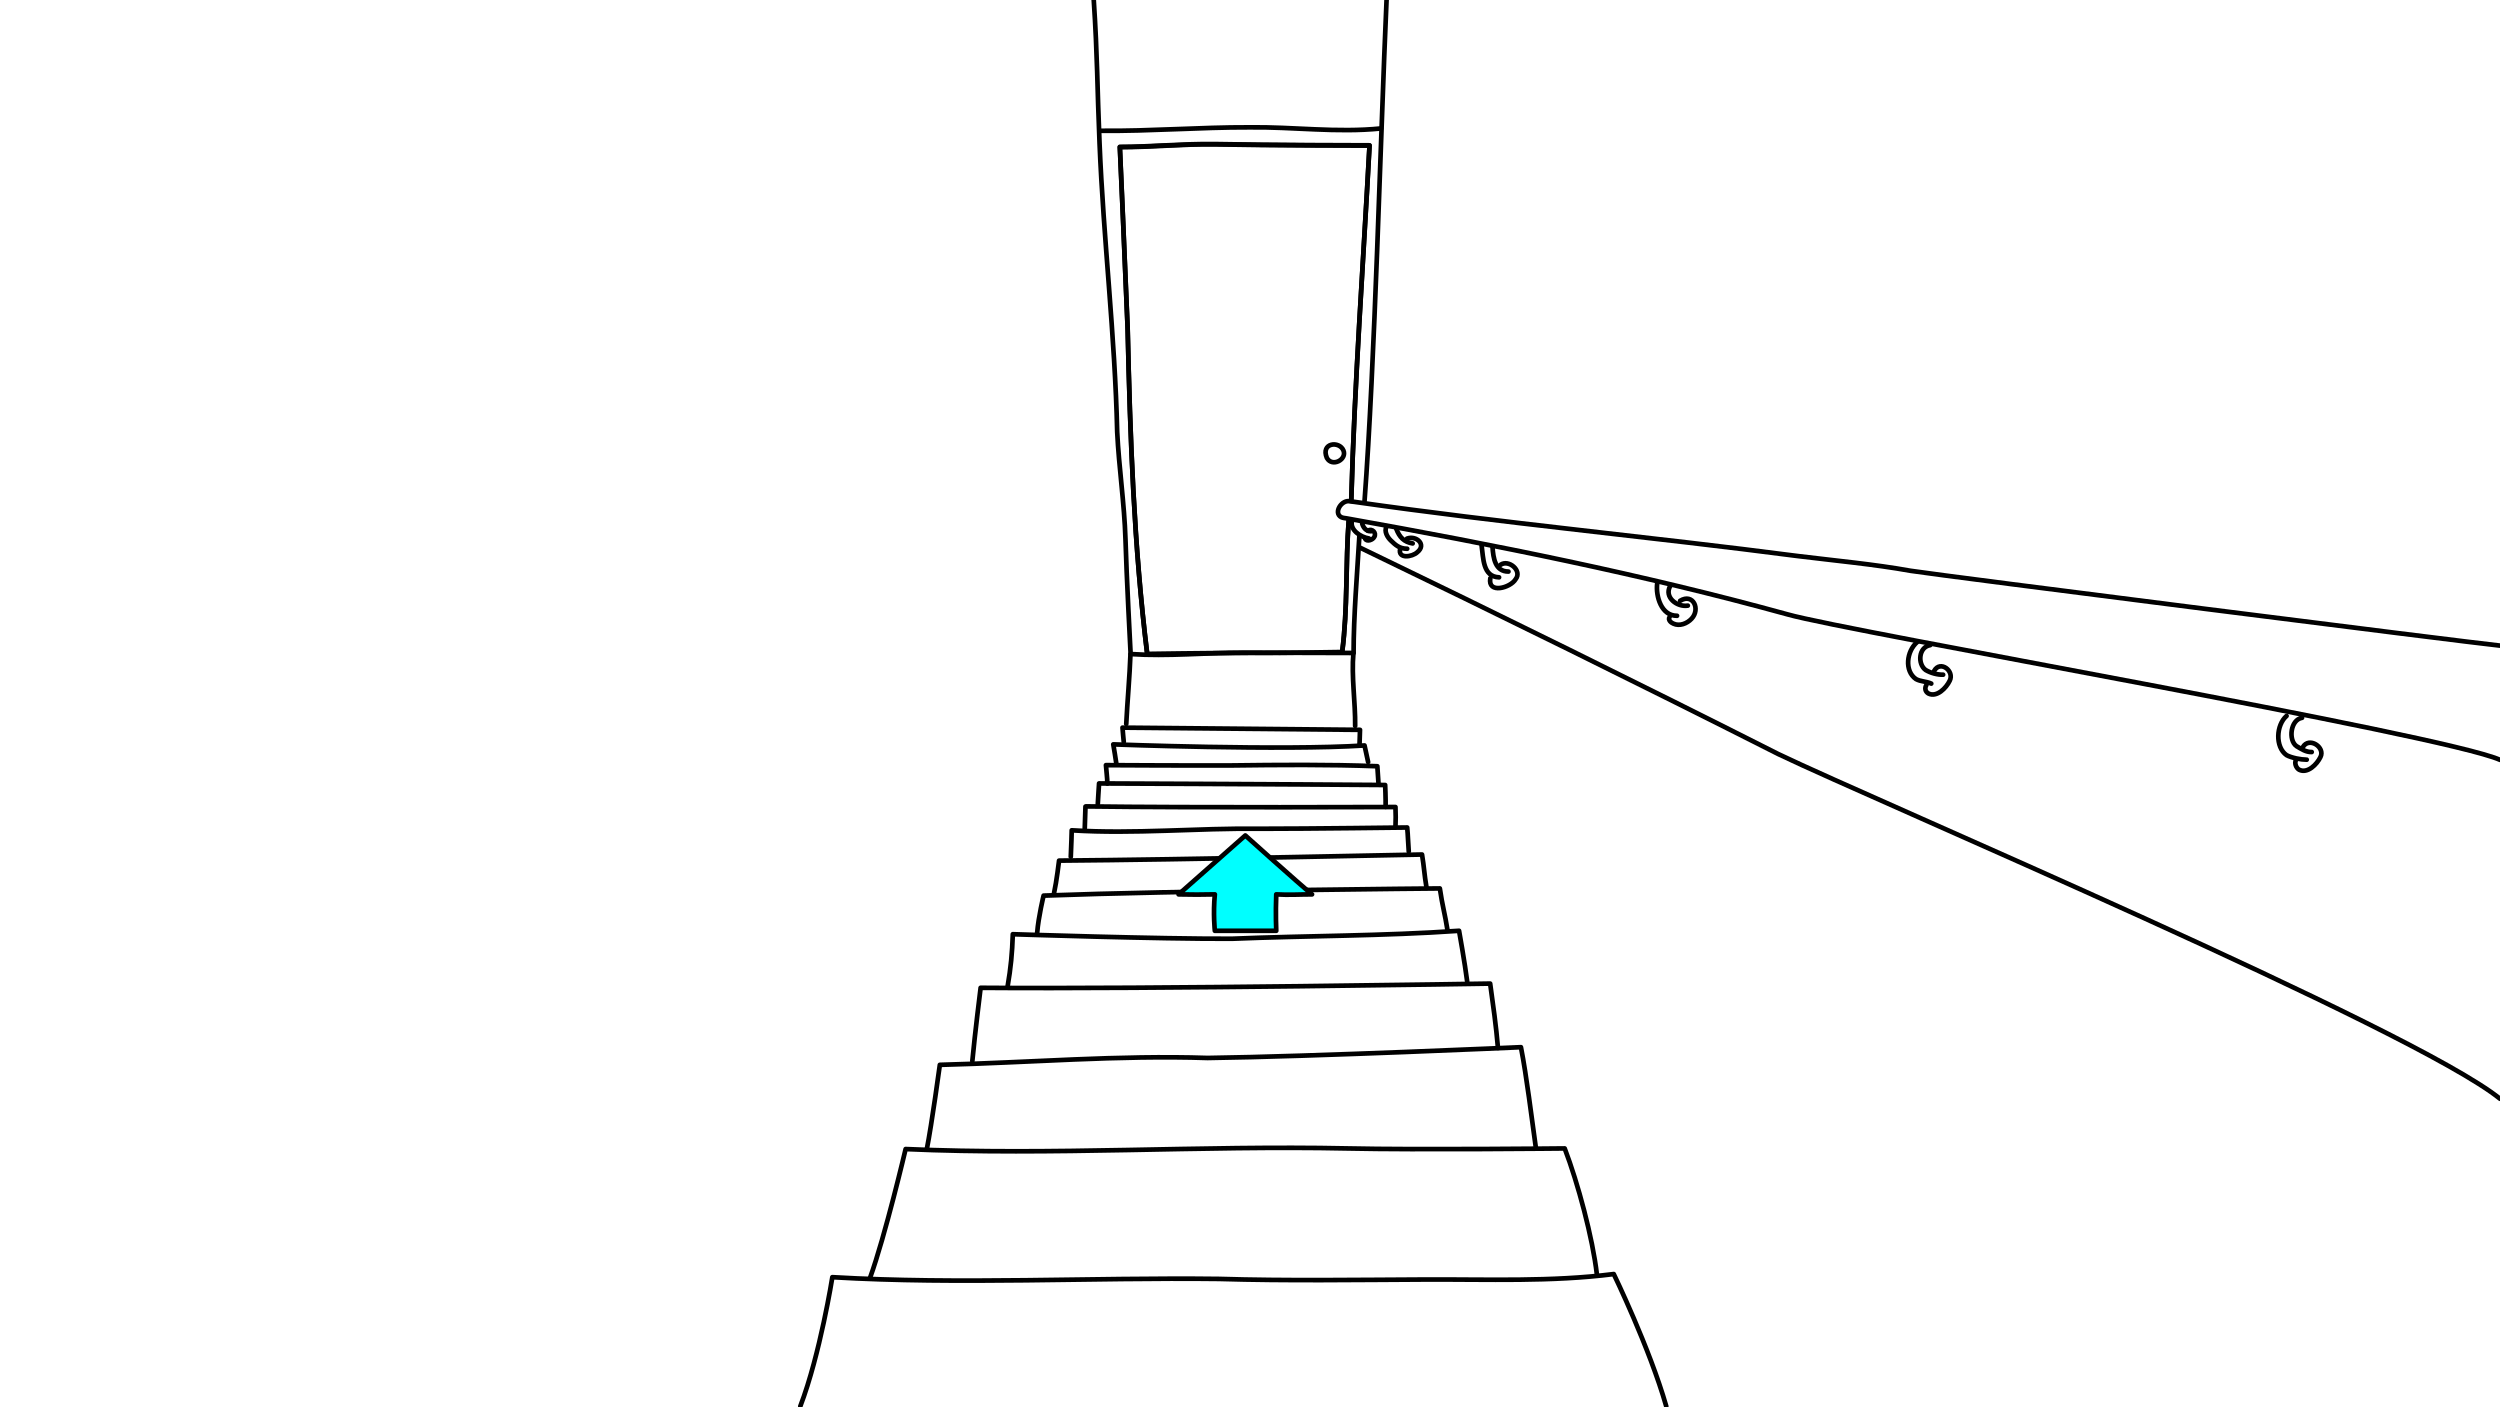
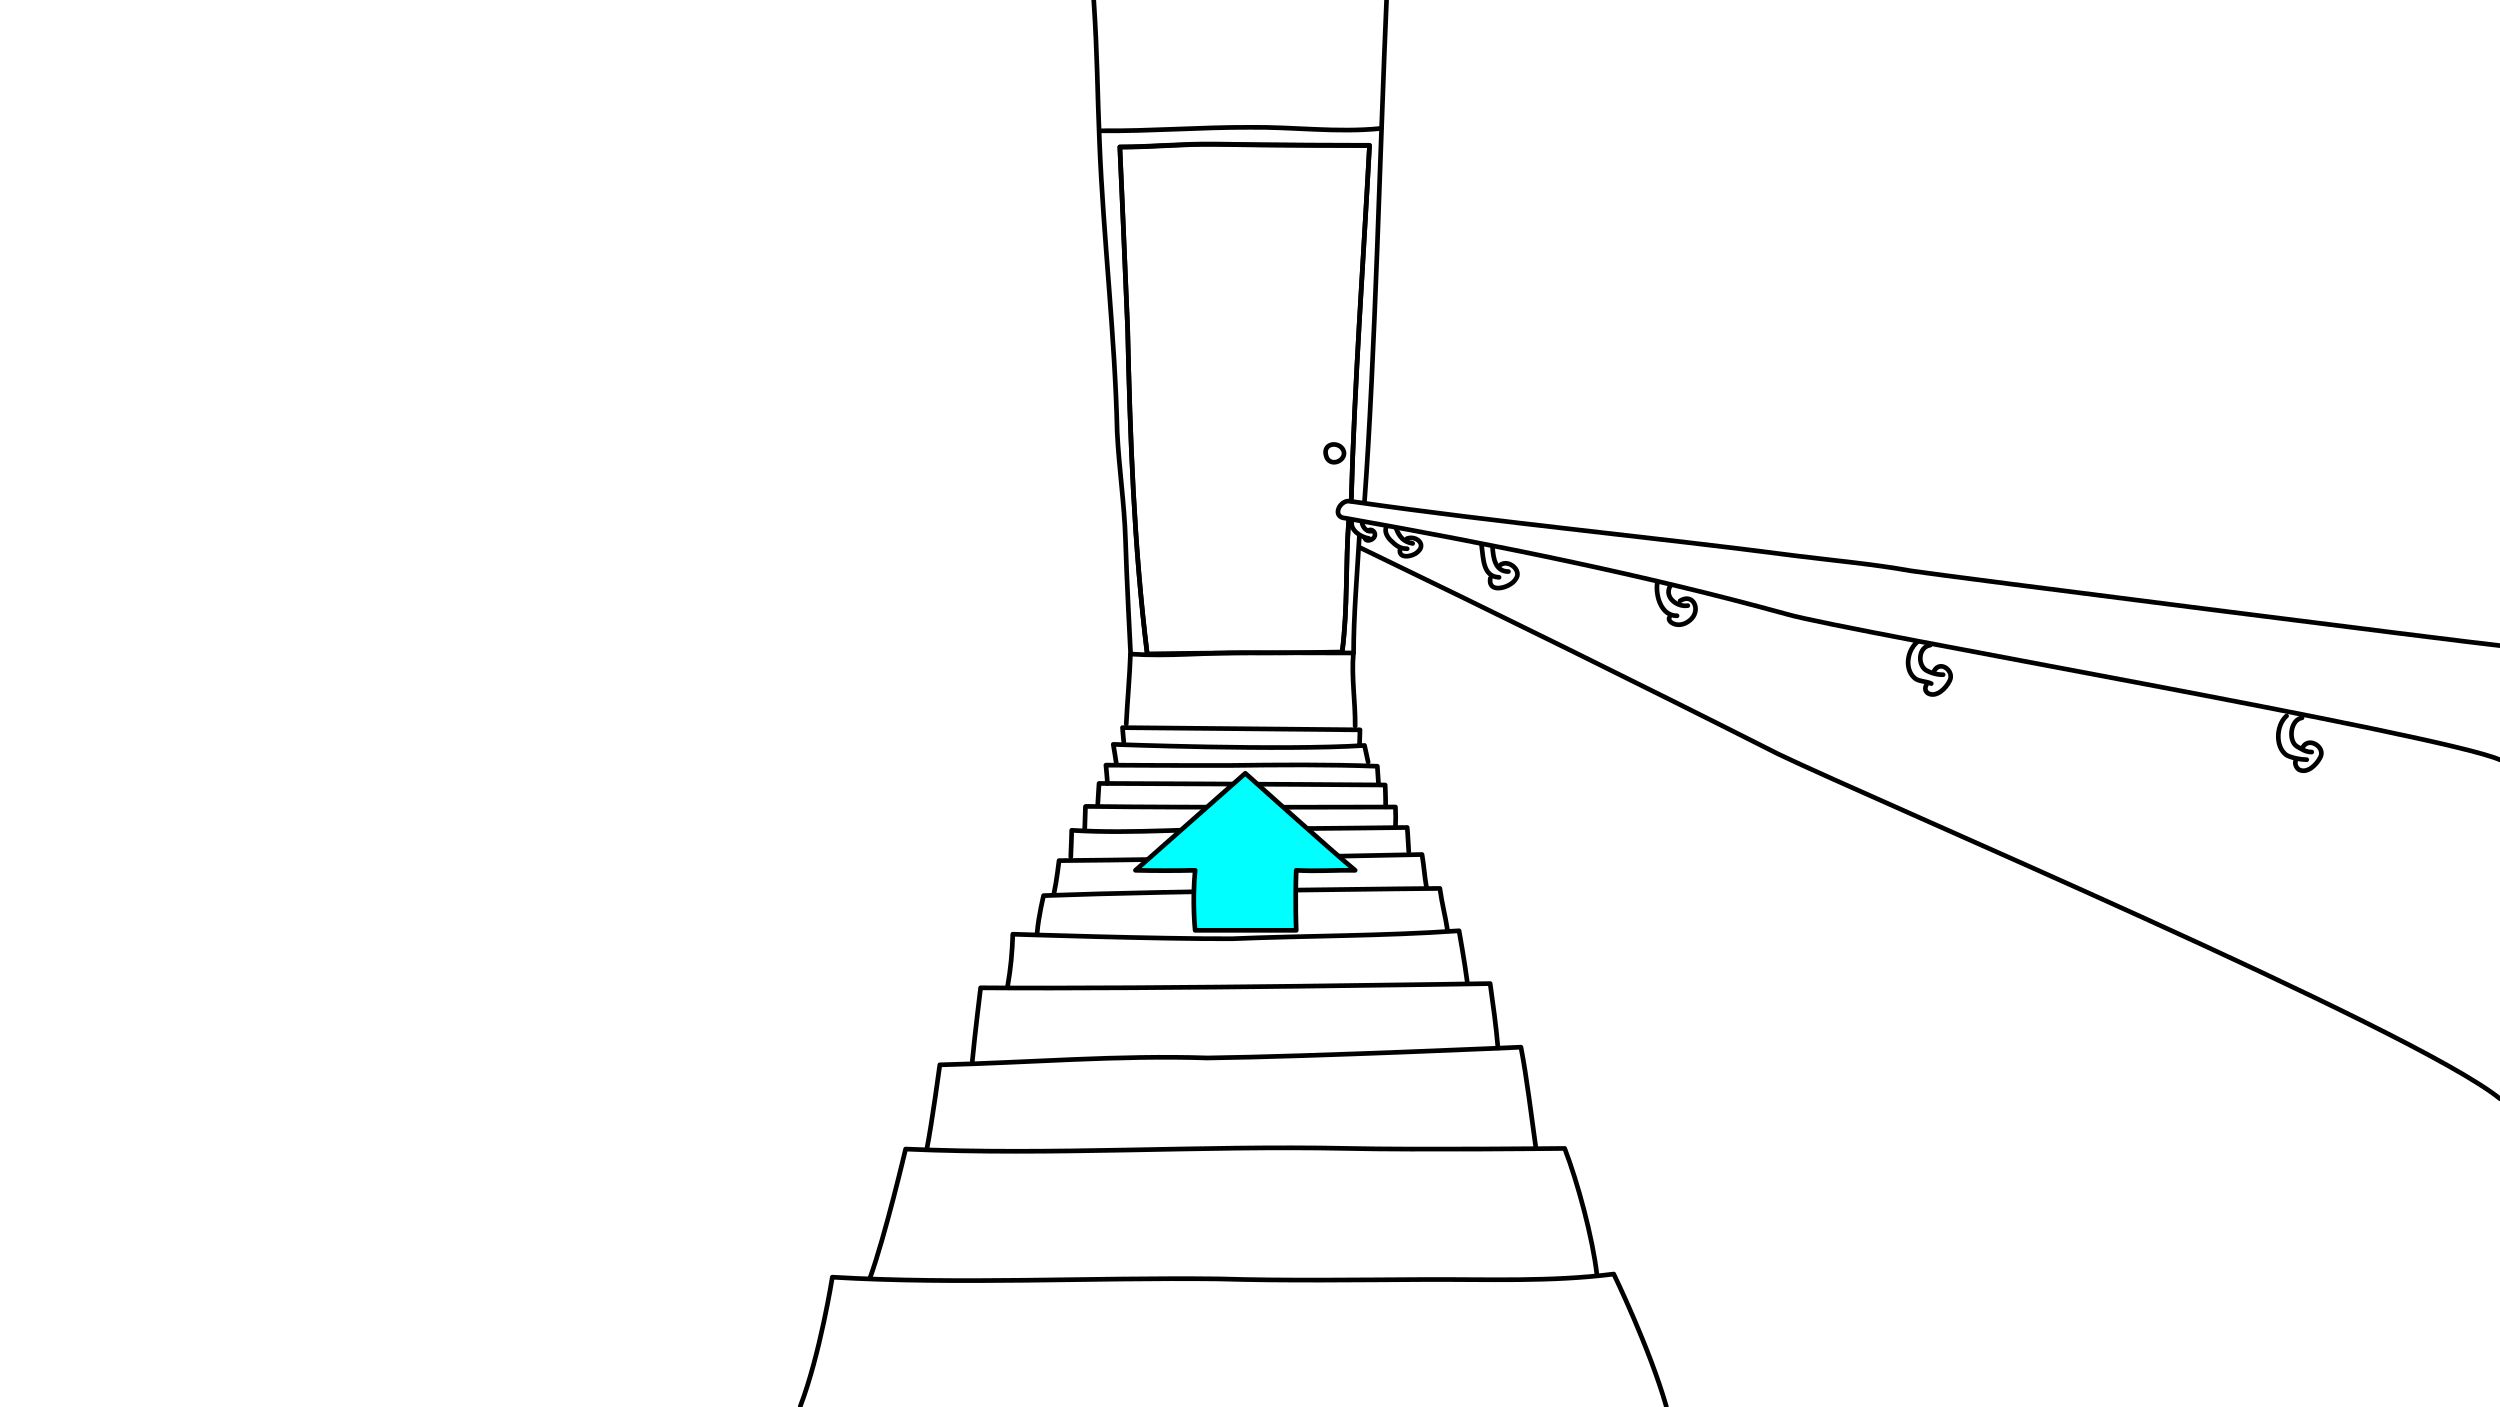
<svg xmlns="http://www.w3.org/2000/svg" id="Ebene_1" version="1.1" viewBox="0 0 1600 900">
  <defs>
    <style>
      .st0 {
        fill: none;
      }

      .st0, .st1 {
        stroke: #000;
        stroke-linecap: round;
        stroke-linejoin: round;
        stroke-width: 3px;
      }

      .st1 {
        fill: aqua;
      }
    </style>
  </defs>
  <path id="STROKE_fb477123-1509-47c2-b40f-5d73e577f383" class="st0" d="M556.8,817.9c9.7-26.8,22.8-82.5,22.8-82.5,94,4.2,188.6-2.4,282.8-.4,44.5,1,139,0,139,0,8.4,21.9,17.9,57.2,20.6,80.6" />
  <path id="STROKE_481506be-05e9-4dff-a4ee-3075b954fed8" class="st0" d="M870.2,350.4c88.1,42.5,180.5,88,267.9,132.2,63.7,30.6,406.7,175.9,461.9,220.6" />
  <path id="STROKE_7c12e188-14b4-4845-8cc4-4ca1016e5d03" class="st0" d="M887.4,337c-1.8,3.1.7,7,2.7,8.9,2.9,2.8,5.5,5.3,10.5,5.3" />
  <path id="STROKE_350c56e5-a02d-409a-a0b9-bd75f38939e7" class="st0" d="M893.6,338.4c2.1,5.5,5,8.5,10.5,9.4" />
  <path id="STROKE_6d92c28e-1da6-4682-a1e5-ca44083d1d53" class="st0" d="M948.2,348.9c1.2,8.3.7,20.2,11.2,20.6" />
  <path id="STROKE_32821349-68c9-4f2c-a01b-a5291331581a" class="st0" d="M955.2,350c.5,7.3,1.7,15.8,10.2,15.8" />
  <path id="STROKE_55df37a9-d6ac-49ef-9e3b-8fcc3a0dc20e" class="st0" d="M865.2,333.5c-1.3,5.7,5.6,10.3,10.9,11.1" />
  <path id="STROKE_90923529-8cac-47ae-8d32-ef14780744ec" class="st0" d="M871.8,335.1c.7,2.6,2.6,5,5.6,4.9" />
  <path id="STROKE_3f63b194-8e67-46c3-94a0-f1c0f363c676" class="st0" d="M1060.6,373.4c-1,8.2,2.6,20.8,12.7,20.7" />
  <path id="STROKE_483ae91d-1a4a-4df2-9235-5b0f0c21dae2" class="st0" d="M1068.9,375.1c-4,7.2,4.5,13.6,11.3,12.5" />
  <path id="STROKE_8bf122ca-3818-4296-b8ec-dce3dd4a09dc" class="st0" d="M1226.9,411c-6.7,5.8-8.2,18.4-.7,23.6,3.1,1.7,6.5,1.4,9.8,2.9" />
  <path id="STROKE_9ae38300-baa1-4606-a641-ce28927bf2c9" class="st0" d="M1235.3,412.9c-7.4,1.2-8.2,12-2.9,15.9,3.2,1.9,7.5,3.1,11.2,3" />
  <path id="STROKE_1491f421-58db-4deb-a371-741653c6e397" class="st0" d="M1237.9,429.3c3.9-6.9,13.1.1,9.9,6.4-2.2,4.6-8.3,10.9-13.7,8.1-2-1.2-2.4-3.5-1.2-5.4" />
  <path id="STROKE_8bf122ca-3818-4296-b8ec-dce3dd4a09dc1" class="st0" d="M1463.4,458.2c-6.7,5.8-7.4,19.9,0,25.1,3.1,1.7,9.1,2.9,12.9,2.9" />
  <path id="STROKE_9ae38300-baa1-4606-a641-ce28927bf2c91" class="st0" d="M1473.3,459.4c-7.4,1.2-8.9,14.2-3.6,18.1,3.2,1.9,6.1,3.9,9.8,3.8" />
  <path id="STROKE_1491f421-58db-4deb-a371-741653c6e3971" class="st0" d="M1473.8,478.2c3.9-6.9,14.5,0,11.3,6.3-2.2,4.6-8.3,10.9-13.7,8.1-2-1.2-3.1-4.4-1.9-6.3" />
  <path id="STROKE_8605a178-53d5-46ee-ab1f-4af4ada548da" class="st0" d="M1075.3,384.5c8.3-5.1,13.1,5.4,7.3,11.5-2.9,3.1-7.7,5-11.7,3.1-1.5-.6-3.5-2.4-2.4-4.1" />
  <path id="STROKE_a881d670-a452-4a62-a22b-3a0588d5d5c2" class="st0" d="M960.3,361.5c5.2-3.7,14.1,3.7,9.7,9.2-3.3,5.6-18,9.6-16.2-.6" />
  <path id="STROKE_1e80cc33-4298-4f6b-bd3e-2788f15fcf1c" class="st0" d="M900.5,344.7c5.9-2.2,12.7,3.8,6.6,8.7-3.2,3.1-12.6,4.5-11-2.1" />
  <path id="STROKE_edd99b7a-e130-4166-911f-276a3c03ea92" class="st0" d="M875.5,339.7c2.6-1.9,5.7,1.5,4,4-.9,1.8-4.6,3.2-5.8,1.2" />
  <path id="STROKE_523031ea-6483-4fe8-9510-e64fccc14524" class="st0" d="M887.4,0c-4,90.4-7.4,230.5-14.1,320.8" />
  <path id="STROKE_2525fd9b-5d81-4839-aebc-01ac31e66231" class="st0" d="M723.5,418.6c-.5,14.2-2,30.5-2.7,44.7" />
  <path id="STROKE_d1fa8a22-20f4-4ea2-951a-503169d63026" class="st0" d="M866.2,417.9c-1.4,15,1.3,31.7,1.1,46.7" />
  <path id="STROKE_e43a1acf-4bd8-4626-a123-aae935b4829a" class="st0" d="M719.2,474.8c-.4-3.7-.4-4.8-.8-9.1l152,1.4s-.2,7.1-.3,9.4" />
  <path id="STROKE_fe928f47-974f-48d3-87fc-a6344403c3f2" class="st0" d="M685.3,548.3c.3-5.2.6-16.9.6-16.9,40.1,2.5,80.2-1.5,120.4-1,31.8,0,94.3-.8,94.3-.8.5,4.8.6,10.5,1,15.3" />
  <path id="STROKE_bd7eff41-943e-4470-8bbd-a106d01e5ab8" class="st0" d="M694.2,531.5c.2-5.5.3-9.9.5-15.3" />
  <path id="STROKE_3a81d294-13e4-40d6-8e3b-d76d3bbdf474" class="st0" d="M695.5,516.1c66.1.9,197.6.4,197.6.4.2,4.2.2,8.7,0,12.9" />
  <path id="STROKE_cc0b749e-0271-497e-9445-3fa533812b5b" class="st0" d="M702.6,514.4c.2-5.2.6-8.5.8-13,0,0,122.7.5,183.1,1,0,0,.4,8.9.3,14" />
  <path id="STROKE_18c1a715-c33d-4754-8d84-434b69bd0407" class="st0" d="M708.7,501.5c0-3.5-.7-8.4-.9-11.8,0,0,53,.3,79.3.2,31.6-.4,62.8-.7,94.4.5,0,0,.3,5.3.7,10.6" />
  <path id="STROKE_066a07a5-71b1-4988-932c-9d6b6b6e6d90" class="st0" d="M714.5,489c-.5-3.8-1.4-8.8-2-12.6,0,0,107.7,4.1,160.8.7,0,0,1.5,6.9,2.3,10.6" />
  <path id="STROKE_05eb9d57-b24a-4e87-b093-f53b2d7dc694" class="st0" d="M849.2,293.1c3.4,6.1,13,1,10.6-4.8-2.6-6.3-14.7-5-10.6,4.8Z" />
  <path id="STROKE_dc04ed15-f2f7-4eeb-a533-fcbfdc252e2f" class="st0" d="M705,83.7c31.3.3,63.1-2.3,94.4-2.2,28.4-.4,56.1,3.6,84.5.7" />
  <path id="STROKE_911260d3-5e2f-4eaa-8ebc-26b80c863f67" class="st0" d="M674.6,571.5c1.6-7.2,3.2-20.7,3.2-20.7,78.1-.6,232.3-3.9,232.3-3.9,1.3,7.9,1.5,13,2.8,20.7" />
  <path id="STROKE_9961307c-b28b-4b8e-b327-dc2bbba70153" class="st0" d="M663.8,596.9c.8-10.2,4.1-23.7,4.1-23.7,84.7-3.2,253.6-4.6,253.6-4.6,1.6,11.1,3.3,16.4,4.9,26.7" />
  <path id="STROKE_a4bd7cb2-2556-429f-adf1-e6c452022765" class="st0" d="M644.9,631.1c2-11.6,2.9-21,3.3-33.2,0,0,93.3,3.1,140.2,2.9,48.6-2,96.9-1.7,145.4-5.1,0,0,3.8,21.1,5.2,32.5" />
  <path id="STROKE_4db53e5a-16b0-4648-8243-83d49ed6b478" class="st0" d="M622.3,679c1.6-17.1,5.3-46.8,5.3-46.8,109,.9,326.1-2.7,326.1-2.7,1.9,13.6,3.8,27,5,41.2" />
  <path id="STROKE_6cf5cf82-1504-4b72-858d-dda6324a075b" class="st0" d="M593.1,735.8c3.3-16.7,8.4-54.3,8.4-54.3,56.9-1.4,114.4-6.3,171.4-4.4,67.2-.9,200.5-6.9,200.5-6.9,3.7,18.9,6.8,45,9.5,64" />
  <path id="STROKE_25368585-19e7-47ce-878d-05598d9a06e2" class="st0" d="M1066.4,900c-10.7-37.4-33.6-84.6-33.6-84.6-40.2,5.1-80.7,3.3-120.9,3.5-43.3.2-88.4.9-131.9-.4-81.9-1-165.5,3.7-247.3-1.1,0,0-7.8,49.3-20.5,82.6" />
  <path class="st0" d="M1600,486.3c-37.2-16.4-417.1-82-456-93.1-92.8-25.6-187.7-44.6-282.5-61.5,0,0-2.2-.2-3.1-.7-5.3-2.8.4-11.7,5.9-10.1l2.6.3c95,13.6,188.8,22.3,283.9,34.7,23.5,2.9,48.6,5.2,71.9,9.4,21.9,3.4,355.2,45.6,377.3,47.9" />
  <path id="STROKE_96fe6e8b-787c-4005-b11c-54df8ba9d030" class="st0" d="M700,0c2.4,36.2,2.2,56.2,3.7,91.4,2.5,61.9,9.9,123.2,11.3,185.1,1.1,22.7,4.6,45.9,5.3,68.5.6,22.2,3.3,73.6,3.3,73.6,23.9,1.6,48.1-.9,72.1-.9,23.4.1,70.6.2,70.6.2,0-24.1,2.3-50.6,3.7-74.8" />
  <path id="STROKE_d5813cce-0fbb-482a-8c12-1c00a8775541" class="st0" d="M734.2,418.3c-8.5-68.9-10.9-138.6-12.5-207.9-1.5-37.9-5-116.4-5-116.4,20.4,0,40.7-2.1,61-1.8,33,.7,98.8.8,98.8.8-4,74.8-9.6,152.4-11.7,227.3" />
  <path id="STROKE_919ee66e-bcc8-43e8-92c5-ddfde608f6b7" class="st0" d="M863.2,332.8c-2.1,27.7-.6,56.7-4.2,84.3" />
  <path id="Door" class="st0" d="M863.2,333c-2.1,27.7-.6,56.7-4.2,84.3,0,0-39.9.7-63.3.6-24,0-61.5.6-61.5.6-8.5-68.9-10.9-138.6-12.5-207.9-1.5-37.9-5-116.4-5-116.4,20.4,0,40.7-2.1,61-1.8,33,.7,98.8.8,98.8.8-4,74.8-9.6,152.4-11.7,227.3" />
-   <path id="STROKE_2723813b-dec1-47cb-992f-cff34e48f481" class="st1" d="M797,534.7s33.9,30.5,42.7,37.7c-8,0-14.9.5-22.9,0-.5,12.3,0,23.3,0,23.3h-39.3s-1.2-10.9,0-23.3c-7.4.2-15.7.2-23.2,0l42.7-37.7h0Z" />
+   <path id="STROKE_2723813b-dec1-47cb-992f-cff34e48f481" class="st1" d="M797,494.9s55.8,50.2,70.3,62.1c-13.2-.2-24.5.8-37.7,0-.8,20.3,0,38.4,0,38.4h-64.7s-2-17.9,0-38.4c-12.2.3-25.9.3-38.2,0l70.3-62.1h0Z" />
</svg>
